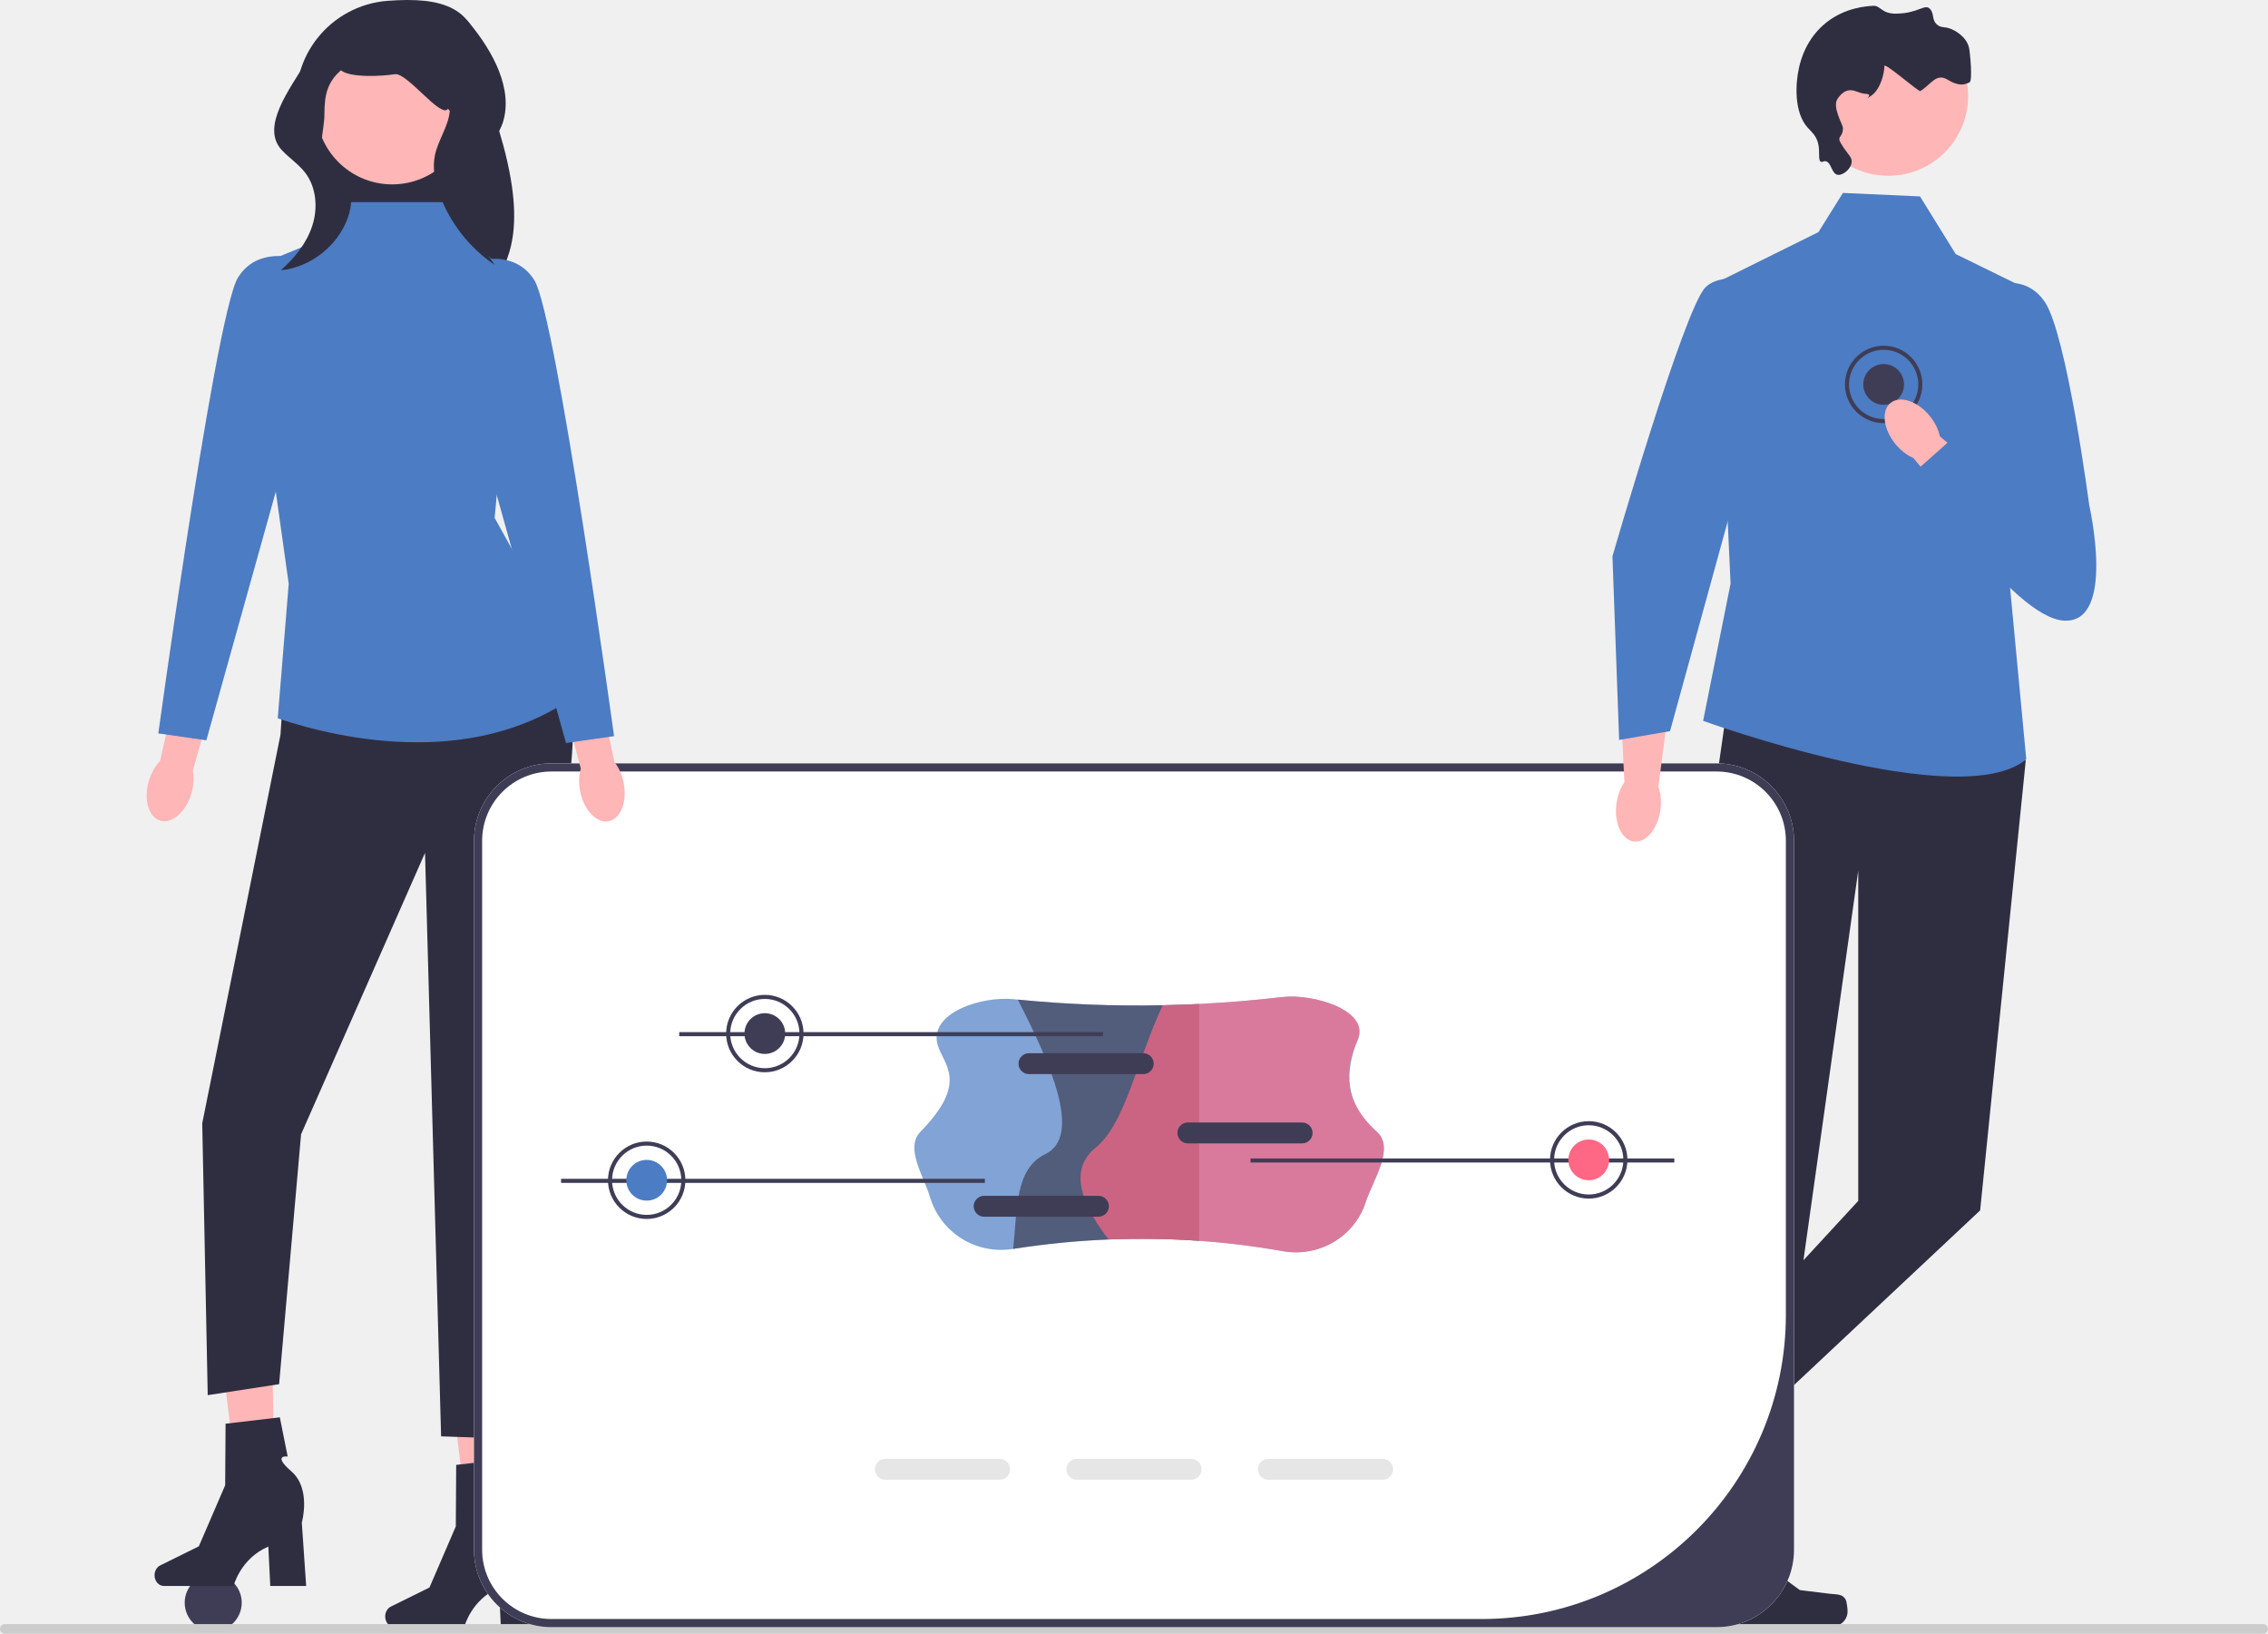
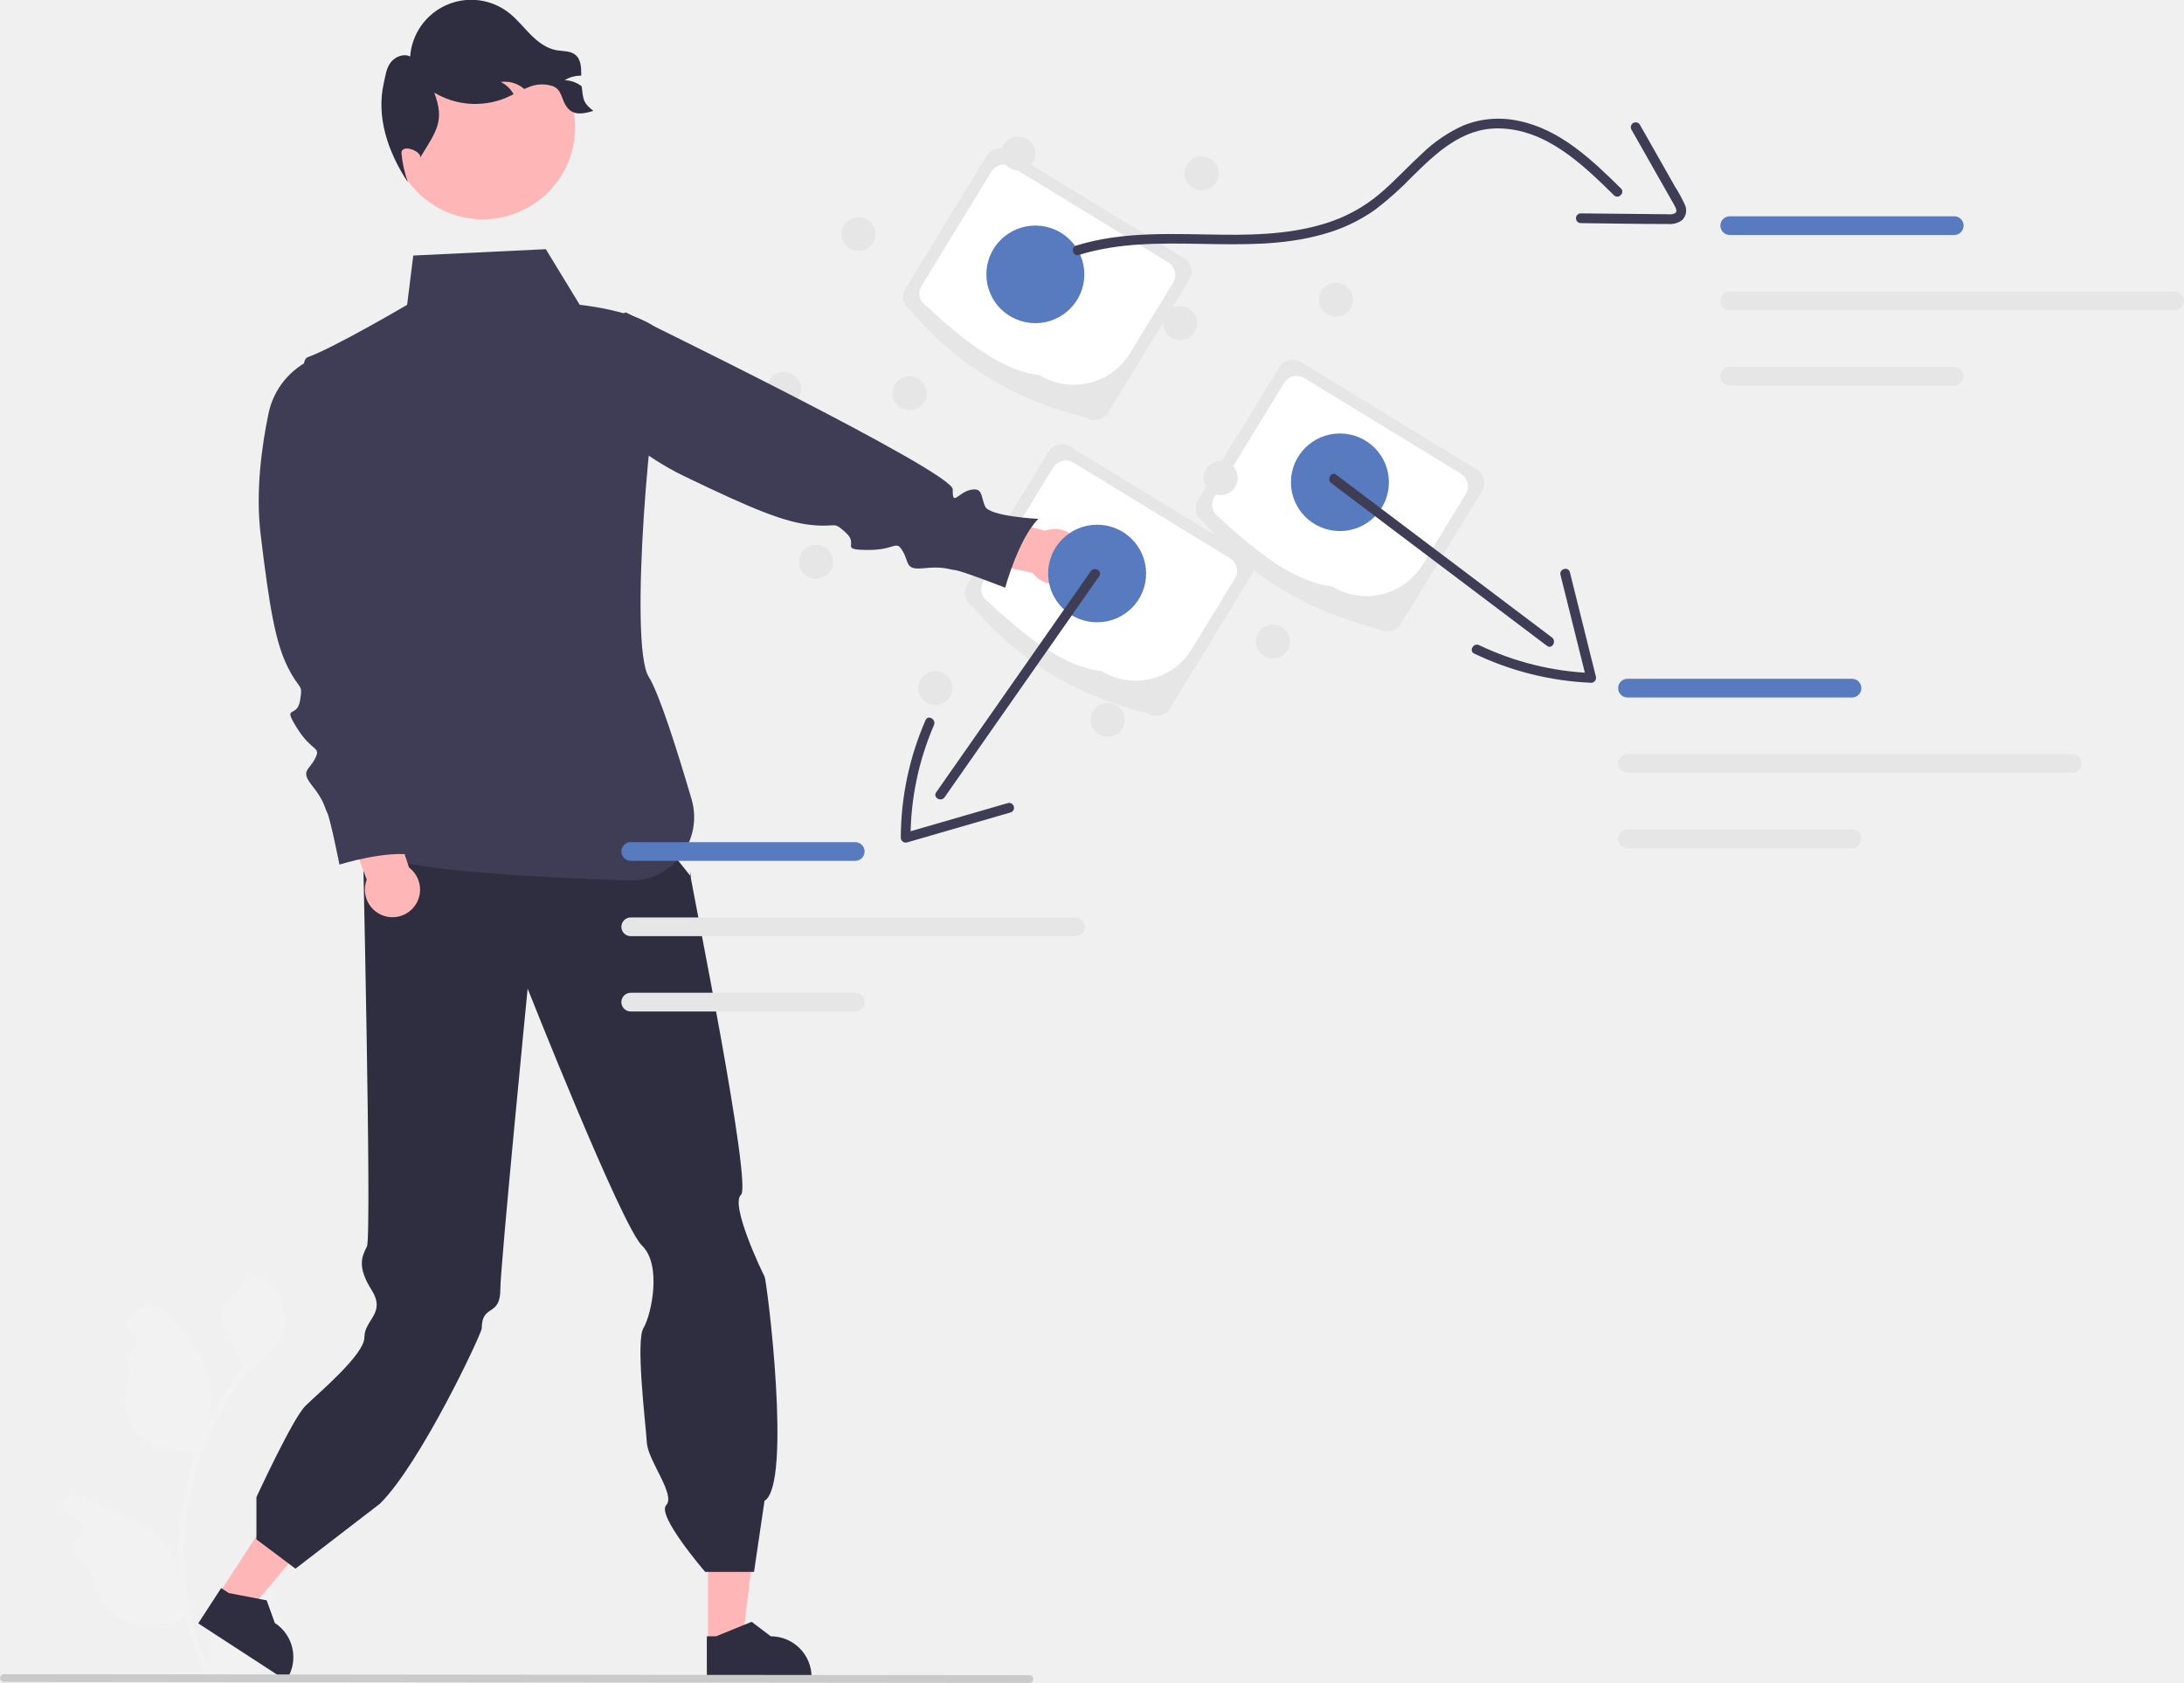
- <svg xmlns="http://www.w3.org/2000/svg" width="556.67" height="400.968" viewBox="0 0 556.67 400.968">
-   <circle cx="52.335" cy="393.349" r="7" fill="#3f3d56" />
-   <path d="M36.536,191.666c.586-1.983,1.572-3.669,2.737-4.867l4.393-19.242,9.095,2.358-5.435,19.265c.326,1.639,.236,3.589-.35,5.572-1.34,4.53-4.762,7.511-7.645,6.658-2.883-.852-4.133-5.216-2.794-9.745h0Z" fill="#ffb6b6" />
-   <g>
-     <polygon points="124.072 378.759 115.464 378.962 110.666 340.291 123.369 339.991 124.072 378.759" fill="#ffb6b6" />
-     <path d="M94.54,396.716h0c0,1.454,1.032,2.633,2.305,2.633h17.085s1.681-6.758,8.536-9.667l.473,9.667h8.814l-1.068-15.544s2.358-8.316-2.539-12.567c-4.897-4.251-.931-3.659-.931-3.659l-1.926-9.621-13.318,1.566-.098,15.102-6.463,14.99-9.48,4.683c-.844,.417-1.39,1.367-1.39,2.417l-0,0Z" fill="#2f2e41" />
-   </g>
-   <g>
-     <polygon points="67.466 368.65 58.858 368.853 54.06 330.183 66.763 329.882 67.466 368.65" fill="#ffb6b6" />
-     <path d="M37.934,386.608h0c0,1.454,1.032,2.633,2.305,2.633h17.085s1.681-6.758,8.536-9.667l.473,9.667h8.814l-1.068-15.544s2.358-8.316-2.539-12.567c-4.897-4.251-.931-3.659-.931-3.659l-1.926-9.621-13.318,1.566-.098,15.102-6.463,14.99-9.48,4.683c-.844,.417-1.39,1.367-1.39,2.417l-0,0Z" fill="#2f2e41" />
-   </g>
-   <path d="M121.406,70.497l-30.998,5.391c-2.136-5.466-16.473-42.549-17.359-47.9C70.747,14.075,81.12,1.248,95.183,.199h0c13.488-1.007,21.705,1.519,22.853,14.367,.402,4.503,4.267,16.567,5.448,20.931,6.516,24.077-.52,29.87-2.078,35.001Z" fill="#2f2e41" />
-   <path d="M70.865,149.341l-2.022,30.998-19.205,95.354,1.348,66.714,17.521-2.696,5.391-61.323,30.423-69.072,3.945,143.199,18.869,.674,13.261-168.168c1.013-12.849-2.354-25.663-9.554-36.353v-0l-59.975,.674Z" fill="#2f2e41" />
-   <path d="M109.95,49.607h-24.732l-5.593,8.76-19.542,8.087,10.782,76.822-2.696,33.02c15.235,5.17,50.592,13.171,76.165-7.947l-22.929-41.246,5.391-57.953-10.445-9.503-6.402-10.039Z" fill="#4c7cc3" />
-   <path d="M75.245,64.096s-11.456-4.717-16.847,4.043c-2.934,4.767-8.462,37.473-12.892,66.298-3.711,24.144-6.651,45.565-6.651,45.565l11.793,1.685,13.174-47.16,10.075-36.064,1.348-34.368Z" fill="#4c7cc3" />
-   <circle cx="96.267" cy="26.565" r="18.686" fill="#ffb6b6" />
-   <g>
-     <polygon points="397.601 376.965 406.892 382.063 430.976 348.653 417.264 341.13 397.601 376.965" fill="#ffb6b6" />
-     <path d="M429.547,394.222h0c.022,.646-.688,2.302-.999,2.869h0c-.956,1.741-3.142,2.379-4.884,1.423l-28.771-15.789c-1.188-.652-1.623-2.144-.971-3.332l.657-1.198s.552-4.381,5.918-7.211c0,0,1.735,5.473,10.164,3.018l3.2-2.027,6.954,14.871,6.004,4.326c1.314,.946,2.672,1.432,2.727,3.05l0,0Z" fill="#2f2e41" />
-   </g>
-   <g>
-     <polygon points="416.665 392.751 427.262 392.75 432.303 351.874 416.662 351.875 416.665 392.751" fill="#ffb6b6" />
-     <path d="M452.973,392.51h0c.33,.556,.504,2.349,.504,2.996h0c0,1.986-1.61,3.597-3.597,3.597h-32.819c-1.355,0-2.454-1.099-2.454-2.454v-1.366s-1.624-4.107,1.719-9.168c0,0,4.154,3.963,10.362-2.244l1.831-3.316,13.251,9.691,7.345,.904c1.607,.198,3.032-.031,3.858,1.361h0Z" fill="#2f2e41" />
-   </g>
-   <polygon points="424.426 169.862 420.032 200.523 414.318 367.982 434.396 367.982 456.098 213.664 456.098 294.725 410.274 344.396 424.803 354.504 486.016 297.061 497.205 186.709 488.444 170.536 424.426 169.862" fill="#2f2e41" />
-   <path d="M471.26,48.205l-18.925-.856-6.008,9.616-24.992,12.384,3.428,73.873-6.739,33.694s63.138,22.911,79.311,9.433l-4.511-47.844,3.511-68.156-16.314-7.993-8.76-14.151Z" fill="#4c7cc3" />
-   <circle cx="463.492" cy="23.571" r="19.572" fill="#ffb6b6" />
-   <path d="M448.021,39.561c1.421,.139,1.502,2.89,2.853,3.303,1.236,.378,3.391-1.242,3.603-3.003,.169-1.403-1.019-1.875-2.703-4.804-.99-1.722,.617-1.26,.56-3.707-.017-.729-2.7-5.161-1.311-7.103,.46-.643,1.111-1.554,2.252-1.952,1.717-.599,2.639,.627,4.804,.751,2.07,.119-1.339,2.078,1.061,.542,2.453-1.571,3.383-5.652,3.369-7.413-.014-1.811-.417,1.604,0,0,.21-.808,8.423,6.419,8.824,6.175,2.586-1.571,3.886-4.516,6.675-2.805,3.026,1.857,4.396,1.116,5.391,.674,.817-.364,.144-7.306-.097-8.433-.662-3.098-4.089-4.547-4.354-4.654-1.772-.719-2.421-.194-3.453-1.051-1.466-1.217-.633-2.672-1.802-3.904-1.288-1.357-2.8,1.128-8.36,1.173-3.574,.029-3.717-2.035-5.603-1.924-1.564,.092-6.756,.397-11.411,4.054-5.039,3.958-6.372,9.427-6.756,11.11-.898,3.934-1.265,10.946,2.102,14.714,.807,.903,2.043,1.859,2.552,3.753,.575,2.136-.09,4.292,.751,4.654,.352,.152,.529-.201,1.051-.15Z" fill="#2f2e41" />
-   <path d="M0,399.778c0,.66,.53,1.19,1.19,1.19H555.48c.66,0,1.19-.53,1.19-1.19,0-.66-.53-1.19-1.19-1.19H1.19c-.66,0-1.19,.53-1.19,1.19Z" fill="#ccc" />
-   <path d="M421.315,187.349H135.355c-10.49,0-19.02,8.53-19.02,19.02v173.96c0,10.49,8.53,19.02,19.02,19.02H421.315c10.49,0,19.02-8.53,19.02-19.02V206.369c0-10.49-8.53-19.02-19.02-19.02Z" fill="#fff" />
-   <path d="M421.315,187.349H135.355c-10.49,0-19.02,8.53-19.02,19.02v173.96c0,10.49,8.53,19.02,19.02,19.02H421.315c10.49,0,19.02-8.53,19.02-19.02V206.369c0-10.49-8.53-19.02-19.02-19.02Zm17.02,135.304c0,41.254-33.443,74.696-74.696,74.696H135.355c-9.4,0-17.02-7.62-17.02-17.02V206.369c0-9.4,7.62-17.02,17.02-17.02H421.315c9.4,0,17.02,7.62,17.02,17.02v116.284Z" fill="#3f3d56" />
-   <path d="M142.395,194.221c-.402-2.028-.312-3.979,.163-5.581l-5.046-19.081,9.15-2.136,4.134,19.586c1.05,1.3,1.876,3.069,2.278,5.098,.917,4.634-.729,8.863-3.678,9.447-2.949,.584-6.083-2.699-7-7.333h0Z" fill="#ffb6b6" />
-   <path d="M114.33,64.769s11.456-4.717,16.847,4.043c5.391,8.76,19.542,111.864,19.542,111.864l-11.793,1.685-23.249-83.224-1.348-34.368Z" fill="#4c7cc3" />
-   <path d="M396.743,197.26c.276-2.066,.994-3.898,1.963-5.272l-2.202-44.703,16.736-2.235-6.196,48.052c.574,1.58,.784,3.537,.508,5.602-.632,4.719-3.563,8.221-6.548,7.822-2.985-.399-4.892-4.547-4.261-9.266h0Z" fill="#ffb6b6" />
-   <path d="M439.689,71.129s-15.86-5.99-21.135-.561c-5.275,5.429-22.784,65.953-22.784,65.953l1.64,45.076,12.494-2.156,29.785-108.312Z" fill="#4c7cc3" />
-   <path d="M245.365,358.036h-28.06c-1.41,0-2.56,1.15-2.56,2.56,0,1.42,1.15,2.57,2.56,2.57h28.06c1.41,0,2.56-1.15,2.56-2.57,0-1.41-1.15-2.56-2.56-2.56Z" fill="#e6e6e6" />
-   <path d="M292.365,358.036h-28.06c-1.41,0-2.56,1.15-2.56,2.56,0,1.42,1.15,2.57,2.56,2.57h28.06c1.41,0,2.56-1.15,2.56-2.57,0-1.41-1.15-2.56-2.56-2.56Z" fill="#e6e6e6" />
-   <path d="M339.365,358.036h-28.06c-1.41,0-2.56,1.15-2.56,2.56,0,1.42,1.15,2.57,2.56,2.57h28.06c1.41,0,2.56-1.15,2.56-2.57,0-1.41-1.15-2.56-2.56-2.56Z" fill="#e6e6e6" />
-   <g>
-     <path d="M452.835,94.349c0-5.238,4.262-9.5,9.5-9.5,5.238,0,9.5,4.262,9.5,9.5s-4.262,9.5-9.5,9.5c-5.238,0-9.5-4.262-9.5-9.5Zm1,0c0,4.687,3.813,8.5,8.5,8.5,4.687,0,8.5-3.813,8.5-8.5s-3.813-8.5-8.5-8.5c-4.687,0-8.5,3.813-8.5,8.5Z" fill="#3f3d56" />
-     <circle cx="462.335" cy="94.349" r="5" fill="#3f3d56" />
-   </g>
-   <path d="M473.644,102.078c1.309,1.601,2.147,3.365,2.481,5.002l33.912,28.692-9.809,13.697-30.604-37.074c-1.538-.653-3.099-1.826-4.408-3.427-2.989-3.657-3.526-8.165-1.199-10.067,2.327-1.902,6.638-.48,9.627,3.178h0Z" fill="#ffb6b6" />
-   <path d="M487.096,70.78s9.434-4.717,14.825,3.369c5.391,8.087,10.878,49.892,10.878,49.892,0,0,6.643,28.952-6.16,28.278-12.804-.674-36.304-36.835-36.304-36.835l9-8,1.023-9.749,6.739-26.955Z" fill="#4c7cc3" />
-   <path d="M93.977,3.173c-7.601,1.337-14.966,5.453-18.909,12.087-3.943,6.634-11.168,15.877-5.93,21.545,1.81,1.959,4.117,3.442,5.746,5.554,2.771,3.595,3.172,8.645,1.79,12.969s-4.346,7.99-7.736,11.007c7.258-.749,13.881-5.905,16.388-12.757,1.16-3.171,1.396-6.974-.589-9.706-1.044-1.437-2.581-2.419-3.907-3.6-3.419-3.047-1.223-7.649-1.203-12.228s.597-7.766,4.043-10.782c2.373,1.897,10.244,1.439,13.243,.952,2.999-.487,11.387,11.032,13.038,8.482,3.234,4.157,1.021-4.409,.414,.822-.434,3.743-2.892,6.971-3.633,10.665-.645,3.215,.06,6.56,1.192,9.637,2.555,6.941,7.344,13.039,13.482,17.165-3.544-5.012-7.238-10.489-7.122-16.627,.086-4.552,7.785-13.947,9.143-18.293,2.599-8.315-2.554-17.53-8.087-24.26-4.859-5.91-14.252-4.084-21.7-2.334" fill="#2f2e41" />
-   <g>
-     <path d="M337.929,277.751c4.545,3.988-.96,11.87-2.735,17.325-2.765,8.499-11.493,13.556-20.294,12-6.818-1.205-13.679-2.057-20.581-2.546-7.36-.52-14.76-.63-22.22-.33-7.75,.31-15.55,1.08-23.42,2.31l-.132,.02c-9.032,1.405-17.687-4.019-20.297-12.779-1.511-5.07-6.206-12.023-2.321-16.001,11.991-12.278,5.619-16.382,4.208-21.332-2.211-7.759,10.652-12.007,18.678-11.188,.334,.034,.669,.068,1.003,.101,11.85,1.17,23.7,1.63,35.55,1.38,2.98-.05,5.97-.16,8.95-.31,6.759-.333,13.515-.896,20.271-1.692,7.851-.924,21.629,3.232,18.639,10.55-3.081,7.541-3.42,15.367,4.7,22.492Z" fill="#4c7cc3" opacity=".7" />
-     <path d="M294.319,246.401v58.13c-7.36-.52-14.76-.63-22.22-.33-7.75,.31-15.55,1.08-23.42,2.31,1.05-9.73,.38-19.63,7.89-23.26,9.29-4.5,1.04-22.67-6.75-37.92,11.85,1.17,23.7,1.63,35.55,1.38,2.98-.05,5.97-.16,8.95-.31Z" fill="#3f3d56" opacity=".7" />
-     <path d="M337.929,277.751c4.459,4.084-.96,11.87-2.735,17.325-2.765,8.499-11.493,13.556-20.294,12-6.818-1.205-13.679-2.057-20.581-2.546-7.36-.52-14.76-.63-22.22-.33-6.98-9.01-9.65-17.28-3.23-22.49,7.27-5.89,9.8-20.37,16.5-35,2.98-.05,5.97-.16,8.95-.31,6.759-.333,13.515-.896,20.271-1.692,7.851-.924,21.966,3.379,18.639,10.55-3.297,7.108-3.708,14.791,4.7,22.492Z" fill="#ff6884" opacity=".7" />
-   </g>
-   <path d="M269.609,293.485h-28.06c-1.41,0-2.56,1.15-2.56,2.56,0,1.42,1.15,2.57,2.56,2.57h28.06c1.41,0,2.56-1.15,2.56-2.57,0-1.41-1.15-2.56-2.56-2.56Z" fill="#3f3d56" />
-   <path d="M319.609,275.485h-28.06c-1.41,0-2.56,1.15-2.56,2.56,0,1.42,1.15,2.57,2.56,2.57h28.06c1.41,0,2.56-1.15,2.56-2.57,0-1.41-1.15-2.56-2.56-2.56Z" fill="#3f3d56" />
-   <path d="M280.609,258.485h-28.06c-1.41,0-2.56,1.15-2.56,2.56,0,1.42,1.15,2.57,2.56,2.57h28.06c1.41,0,2.56-1.15,2.56-2.57,0-1.41-1.15-2.56-2.56-2.56Z" fill="#3f3d56" />
-   <g>
-     <rect x="137.716" y="289.311" width="104.009" height="1" fill="#3f3d56" />
-     <path d="M158.725,299.164c-5.238,0-9.5-4.262-9.5-9.5s4.262-9.5,9.5-9.5,9.5,4.262,9.5,9.5-4.262,9.5-9.5,9.5Zm0-18c-4.687,0-8.5,3.813-8.5,8.5s3.813,8.5,8.5,8.5,8.5-3.813,8.5-8.5-3.813-8.5-8.5-8.5Z" fill="#3f3d56" />
-     <circle cx="158.725" cy="289.664" r="5" fill="#4c7cc3" />
-   </g>
-   <g>
-     <rect x="306.945" y="284.311" width="104.009" height="1" fill="#3f3d56" />
-     <path d="M380.445,284.664c0-5.238,4.262-9.5,9.5-9.5,5.238,0,9.5,4.262,9.5,9.5,0,5.238-4.262,9.5-9.5,9.5-5.238,0-9.5-4.262-9.5-9.5Zm1,0c0,4.687,3.813,8.5,8.5,8.5,4.687,0,8.5-3.813,8.5-8.5,0-4.687-3.813-8.5-8.5-8.5-4.687,0-8.5,3.813-8.5,8.5Z" fill="#3f3d56" />
-     <circle cx="389.945" cy="284.664" r="5" fill="#ff6884" />
-   </g>
-   <g>
-     <rect x="166.716" y="253.311" width="104.009" height="1" fill="#3f3d56" />
-     <path d="M187.725,263.164c-5.238,0-9.5-4.262-9.5-9.5s4.262-9.5,9.5-9.5,9.5,4.262,9.5,9.5-4.262,9.5-9.5,9.5Zm0-18c-4.687,0-8.5,3.813-8.5,8.5s3.813,8.5,8.5,8.5,8.5-3.813,8.5-8.5-3.813-8.5-8.5-8.5Z" fill="#3f3d56" />
-     <circle cx="187.725" cy="253.664" r="5" fill="#3f3d56" />
-   </g>
+ <svg xmlns="http://www.w3.org/2000/svg" data-name="Layer 1" width="671.549" height="517.61" viewBox="0 0 671.549 517.61">
+   <path d="M598.312,319.693c-21.382-5.322-39.74-15.784-54.091-33.055a4.845,4.845,0,0,1-1.606-6.653l24.964-40.851a4.845,4.845,0,0,1,6.653-1.606l54.091,33.055a4.845,4.845,0,0,1,1.606,6.653l-24.964,40.851A4.845,4.845,0,0,1,598.312,319.693Z" transform="translate(-264.2256 -191.195)" fill="#e6e6e6" />
+   <path d="M583.889,306.576c-11.258-1.229-22.959-10.227-34.775-21.251a4.537,4.537,0,0,1-1.504-6.231l21.454-35.108a4.537,4.537,0,0,1,6.231-1.504l48.134,29.414a4.537,4.537,0,0,1,1.504,6.231l-13.29,21.749A20.211,20.211,0,0,1,583.889,306.576Z" transform="translate(-264.2256 -191.195)" fill="#fff" />
+   <path d="M688.312,384.693c-21.382-5.322-39.74-15.784-54.091-33.055a4.845,4.845,0,0,1-1.606-6.653l24.964-40.851a4.845,4.845,0,0,1,6.653-1.606l54.091,33.055a4.845,4.845,0,0,1,1.606,6.653l-24.964,40.851A4.845,4.845,0,0,1,688.312,384.693Z" transform="translate(-264.2256 -191.195)" fill="#e6e6e6" />
+   <path d="M673.889,371.576c-11.258-1.229-22.959-10.227-34.775-21.251a4.537,4.537,0,0,1-1.504-6.231l21.454-35.108a4.537,4.537,0,0,1,6.231-1.504l48.134,29.414a4.537,4.537,0,0,1,1.504,6.231l-13.29,21.749A20.211,20.211,0,0,1,673.889,371.576Z" transform="translate(-264.2256 -191.195)" fill="#fff" />
+   <path d="M617.312,410.693c-21.382-5.322-39.74-15.784-54.091-33.055a4.845,4.845,0,0,1-1.606-6.653l24.964-40.851a4.845,4.845,0,0,1,6.653-1.606l54.091,33.055a4.845,4.845,0,0,1,1.606,6.653l-24.964,40.851A4.845,4.845,0,0,1,617.312,410.693Z" transform="translate(-264.2256 -191.195)" fill="#e6e6e6" />
+   <path d="M602.889,397.576c-11.258-1.229-22.959-10.227-34.775-21.251a4.537,4.537,0,0,1-1.504-6.231l21.454-35.108a4.537,4.537,0,0,1,6.231-1.504l48.134,29.414a4.537,4.537,0,0,1,1.504,6.231l-13.29,21.749A20.211,20.211,0,0,1,602.889,397.576Z" transform="translate(-264.2256 -191.195)" fill="#fff" />
+   <path d="M350.392,686.991a2.807,2.807,0,0,1-2.035-4.866l.192-.765q-.038-.092-.076-.184a7.539,7.539,0,0,0-13.907.052c-2.275,5.478-5.17,10.966-5.883,16.758a22.304,22.304,0,0,0,.392,7.671,89.42,89.42,0,0,1-8.134-37.139,86.307,86.307,0,0,1,.535-9.628q.444-3.931,1.231-7.807a90.455,90.455,0,0,1,17.938-38.337,24.073,24.073,0,0,0,10.012-10.387,18.363,18.363,0,0,0,1.67-5.018c-.487.064-1.838-7.359-1.47-7.815-.679-1.031-1.895-1.543-2.637-2.549-3.689-5.002-8.773-4.129-11.426,2.669-5.669,2.861-5.724,7.606-2.245,12.169,2.213,2.903,2.517,6.832,4.459,9.94-.2.256-.408.503-.607.759a91.039,91.039,0,0,0-9.502,15.054,37.846,37.846,0,0,0-2.259-17.579c-2.163-5.217-6.216-9.611-9.786-14.122-4.288-5.418-13.08-3.053-13.836,3.814q-.011.1-.021.199.795.449,1.557.952a3.808,3.808,0,0,1-1.535,6.93l-.078.012a37.89,37.89,0,0,0,.999,5.665c-4.58,17.71,5.307,24.16,19.424,24.45.312.16.615.32.927.471a92.924,92.924,0,0,0-5.002,23.539,88.135,88.135,0,0,0,.064,14.231l-.024-.168a23.289,23.289,0,0,0-7.95-13.448c-6.118-5.026-14.762-6.877-21.363-10.916a4.371,4.371,0,0,0-6.694,4.252q.013.088.027.176a25.58,25.58,0,0,1,2.868,1.382q.795.449,1.557.952a3.808,3.808,0,0,1-1.535,6.93l-.078.012c-.056.008-.104.016-.16.024a37.923,37.923,0,0,0,6.975,10.923c2.863,15.46,15.162,16.927,28.318,12.425h.008a92.897,92.897,0,0,0,6.24,18.218h22.293c.08-.248.152-.503.224-.751a25.329,25.329,0,0,1-6.169-.367c1.654-2.03,3.308-4.075,4.962-6.105a1.386,1.386,0,0,0,.104-.12c.839-1.039,1.686-2.069,2.525-3.108l0-.001a37.101,37.101,0,0,0-1.087-9.451Z" transform="translate(-264.2256 -191.195)" fill="#f2f2f2" />
+   <ellipse cx="241.077" cy="119.621" rx="5.239" ry="5.22" fill="#e6e6e6" />
+   <polygon points="67.218 490.329 76 496.038 102.202 464.885 89.242 456.458 67.218 490.329" fill="#ffb6b6" />
+   <path d="M325.178,690.483l27.003,17.559.222-.341a12.538,12.538,0,0,0-3.676-17.345l-.001-0-2.499-6.949-11.636-2.242-2.357-1.533Z" transform="translate(-264.2256 -191.195)" fill="#2f2e41" />
+   <polygon points="217.708 505.29 228.183 505.289 233.165 464.888 217.706 464.889 217.708 505.29" fill="#ffb6b6" />
+   <path d="M481.565,707.412l32.21-.001v-.407a12.538,12.538,0,0,0-12.537-12.537h-.001l-5.884-4.464-10.977,4.464-2.812 0Z" transform="translate(-264.2256 -191.195)" fill="#2f2e41" />
+   <path d="M373.514,447.182l93.928,2.065,9.31,11.638s-.805-4.103-.089.404,18.837,94.362,15.412,97.375,6.495,23.82,7.224,25.089,8.582,63.9,0,69.05l-3.224,21.861h-15s-15.027-17.389-12.003-20.542-5.625-13.635-5.956-19.255-3.489-31.115-1.042-35.203,5.754-19.428-.453-25.376-35.155-79.03-35.155-79.03-8.412,85.678-8.392,92.405c.026,8.749-5.72,4.419-5.72,12.099,0,1.552-18.708,41.434-31.28,53.901l-26,20-12-9v-13s11.121-24.121,15-28,18.203-15.754,18.203-21.185,6.743-7.323,2.208-14.524-2.984-10.304-1.432-13.407-1.391-130.26-1.391-130.26Z" transform="translate(-264.2256 -191.195)" fill="#2f2e41" />
+   <path d="M391.299,269.79l40.754-1.958,10.429,17.109s30.46,3.057,26.104,14.514-11.079,90.01-4.921,99.834c3.249,5.184,8.75,22.532,13.221,37.764a19.466,19.466,0,0,1-19.319,24.93c-28.987-.956-72.037-3.221-77.129-8.314-7.759-7.759-14.741-13.965-10.086-16.293s11.313-36.087,11.313-36.087-30.909-97.362-22.842-100.23,30.589-16.117,30.589-16.117Z" transform="translate(-264.2256 -191.195)" fill="#3f3d56" />
+   <circle cx="148.454" cy="39.059" r="28.383" fill="#ffb6b6" />
+   <path d="M265.41,708.498l315.358.307a1.191,1.191,0,0,0,0-2.381L265.41,706.116a1.191,1.191,0,0,0,0,2.381Z" transform="translate(-264.2256 -191.195)" fill="#cacaca" />
+   <path d="M390.005,458.03l-7.989-24.05-14.376,2.647,9.352,25.127a8.484,8.484,0,1,0,13.014-3.724Z" transform="translate(-264.2256 -191.195)" fill="#ffb6b6" />
+   <path d="M361.143,301.267l-.379.158a23.498,23.498,0,0,0-13.961,16.897c-2.038,9.753-4.043,23.86-2.457,37.069,2.799,23.329,4.666,33.594,8.398,41.059s4.666,4.666,3.733,10.265-5.599.933-.933,8.398,7.465,5.599,5.599,9.332-4.666,3.733-.933,8.398,3.733,6.532,4.666,8.398S368.608,457.105,368.608,457.105s14.931-4.666,23.329-2.8c0,0-7.465-13.064-5.599-15.864s4.666-3.733,1.866-6.532-7.465-1.866-2.8-4.666-3.733-31.728-3.733-31.728Z" transform="translate(-264.2256 -191.195)" fill="#3f3d56" />
+   <path d="M585.608,354.415l-24.568-6.219-5.511,13.539,26.209,5.651a8.484,8.484,0,1,0,3.87-12.971Z" transform="translate(-264.2256 -191.195)" fill="#ffb6b6" />
+   <path d="M437.973,294.32l-.071.404a23.498,23.498,0,0,0,6.72,20.862c7.121,6.969,17.928,16.254,29.912,22.032,21.165,10.203,30.82,14.158,39.12,15.033s6.444-1.419,10.659,2.382-2.229,5.22,6.574,5.309,8.738-3.276,10.878.307.633,5.942,6.574,5.309,7.514.372,9.589.591,15.377,5.397,15.377,5.397,4.108-15.094,10.203-21.165c0,0-15.028-.744-16.382-3.825s-.633-5.942-4.499-5.09-5.593,5.286-5.439-.154-100.526-54.425-100.526-54.425Z" transform="translate(-264.2256 -191.195)" fill="#3f3d56" />
+   <path d="M446.664,225.288c-3.06.95-6.01,1.51-8-1s-1.47-5.38-4.43-6.59a10.47,10.47,0,0,0-7.56.35c-.43.16-.85.34-1.26.52-.23-.2-.46-.39-.71-.57a9.018,9.018,0,0,0-6.49-1.58,8.849,8.849,0,0,1,3.93,3.75c-.82.41-1.65.82-2.49,1.17a24.553,24.553,0,0,1-21.91-1.66c3.28,8.64.73,11.72-4.08,19.61l-.19.46c.48-2.07-5.81-4.46-5.81-1.46a35.834,35.834,0,0,0,2,9c-6.17-9.29-9.81-20.16-7.42-30.59.51-2.19.74-4.54,2.13-6.32,1.39-1.77,3.95-2.81,5.97-1.81a18.818,18.818,0,0,1,30.28-13.5c2.5,1.93,4.47,4.46,6.7,6.71,2.23,2.25,4.87,4.3,7.99,4.86,1.98.35,4.21.14,5.79,1.39,1.83,1.45,1.85,4,1.84,6.45a9.008,9.008,0,0,0-5.07,1.39,8.815,8.815,0,0,1,5.12,1.8.549.549,0,0,1,.08.06C443.614,221.848,443.394,222.718,446.664,225.288Z" transform="translate(-264.2256 -191.195)" fill="#2f2e41" />
+   <ellipse cx="313.116" cy="47.192" rx="5.239" ry="5.22" fill="#e6e6e6" />
+   <ellipse cx="369.473" cy="53.327" rx="5.239" ry="5.22" fill="#e6e6e6" />
+   <ellipse cx="410.767" cy="92.173" rx="5.239" ry="5.22" fill="#e6e6e6" />
+   <ellipse cx="391.394" cy="197.312" rx="5.239" ry="5.22" fill="#e6e6e6" />
+   <ellipse cx="340.622" cy="221.412" rx="5.239" ry="5.22" fill="#e6e6e6" />
+   <ellipse cx="287.575" cy="211.625" rx="5.239" ry="5.22" fill="#e6e6e6" />
+   <ellipse cx="250.936" cy="172.779" rx="5.239" ry="5.22" fill="#e6e6e6" />
+   <ellipse cx="263.998" cy="71.987" rx="5.239" ry="5.22" fill="#e6e6e6" />
+   <ellipse cx="279.716" cy="120.926" rx="5.239" ry="5.22" fill="#e6e6e6" />
+   <ellipse cx="362.888" cy="99.393" rx="5.239" ry="5.22" fill="#e6e6e6" />
+   <ellipse cx="375.331" cy="147.026" rx="5.239" ry="5.22" fill="#e6e6e6" />
+   <ellipse cx="412.006" cy="148.331" rx="15.063" ry="15.008" fill="#577bbe" />
+   <ellipse cx="337.347" cy="176.389" rx="15.063" ry="15.008" fill="#577bbe" />
+   <ellipse cx="318.355" cy="84.385" rx="15.063" ry="15.008" fill="#577bbe" />
+   <path d="M595.951,269.615c24.432-7.592,50.588.618,75.154-6.39a50.944,50.944,0,0,0,15.789-7.415,98.119,98.119,0,0,0,11.492-10.227c7.39-7.309,15.415-14.984,26.518-14.899,14.621.111,25.846,10.972,35.592,20.562,1.377,1.355,3.5-.764,2.121-2.121-8.955-8.812-18.63-18.108-31.376-20.739a28.955,28.955,0,0,0-17.116,1.422,44.684,44.684,0,0,0-12.719,8.697c-3.925,3.6-7.546,7.519-11.524,11.062a47.972,47.972,0,0,1-14.136,8.922c-11.262,4.484-23.615,5.025-35.593,4.895-15.036-.164-30.431-1.188-44.998,3.339-1.838.571-1.053,3.468.798,2.893Z" transform="translate(-264.2256 -191.195)" fill="#3f3d56" />
+   <path d="M765.853,231.028l7.511,13.24,3.634,6.406c.646,1.138,1.309,2.269,1.938,3.417.386.705,1.23,1.977.424,2.645a3.913,3.913,0,0,1-2.283.356c-1.324.003-2.649-.027-3.972-.04l-7.448-.075-15.393-.156a1.501,1.501,0,0,0,0,3c8.936.091,17.878.279,26.814.272a6.412,6.412,0,0,0,4.385-1.2,4.172,4.172,0,0,0,.795-4.809,45.679,45.679,0,0,0-3.033-5.564l-3.271-5.766-7.511-13.24a1.501,1.501,0,0,0-2.59,1.514Z" transform="translate(-264.2256 -191.195)" fill="#3f3d56" />
+   <path d="M865.123,263.469H796.092a2.876,2.876,0,1,1,0-5.753h69.031a2.876,2.876,0,1,1,0,5.753Z" transform="translate(-264.2256 -191.195)" fill="#577bbe" />
+   <path d="M865.123,309.797H796.092a2.876,2.876,0,1,1,0-5.753h69.031a2.876,2.876,0,1,1,0,5.753Z" transform="translate(-264.2256 -191.195)" fill="#e6e6e6" />
+   <path d="M932.888,286.633H796.092a2.876,2.876,0,1,1,0-5.753H932.888a2.876,2.876,0,1,1,0,5.753Z" transform="translate(-264.2256 -191.195)" fill="#e6e6e6" />
+   <path d="M833.687,405.717H764.657a2.876,2.876,0,1,1,0-5.753h69.031a2.876,2.876,0,1,1,0,5.753Z" transform="translate(-264.2256 -191.195)" fill="#577bbe" />
+   <path d="M833.687,452.045H764.657a2.876,2.876,0,1,1,0-5.753h69.031a2.876,2.876,0,1,1,0,5.753Z" transform="translate(-264.2256 -191.195)" fill="#e6e6e6" />
+   <path d="M901.453,428.881H764.657a2.876,2.876,0,1,1,0-5.753H901.453a2.876,2.876,0,1,1,0,5.753Z" transform="translate(-264.2256 -191.195)" fill="#e6e6e6" />
+   <path d="M527.194,455.96H458.163a2.876,2.876,0,1,1,0-5.753H527.194a2.876,2.876,0,1,1,0,5.753Z" transform="translate(-264.2256 -191.195)" fill="#577bbe" />
+   <path d="M527.194,502.288H458.163a2.876,2.876,0,1,1,0-5.753H527.194a2.876,2.876,0,1,1,0,5.753Z" transform="translate(-264.2256 -191.195)" fill="#e6e6e6" />
+   <path d="M594.959,479.124H458.163a2.876,2.876,0,1,1,0-5.753H594.959a2.876,2.876,0,1,1,0,5.753Z" transform="translate(-264.2256 -191.195)" fill="#e6e6e6" />
+   <path d="M673.603,339.812l51.615,38.941,14.69,11.083c1.541,1.163,3.038-1.441,1.514-2.59l-51.615-38.941L675.117,337.221c-1.541-1.163-3.038,1.441-1.514,2.59Z" transform="translate(-264.2256 -191.195)" fill="#3f3d56" />
+   <path d="M717.524,392.212a92.035,92.035,0,0,0,35.97,8.977,1.515,1.515,0,0,0,1.446-1.899L746.946,367.207c-.466-1.872-3.36-1.079-2.893.798l7.993,32.084,1.446-1.899a88.311,88.311,0,0,1-34.456-8.568c-1.733-.831-3.256,1.755-1.514,2.59Z" transform="translate(-264.2256 -191.195)" fill="#3f3d56" />
+   <path d="M599.626,366.894l-37.089,53.043-10.454,14.95c-1.109,1.586,1.491,3.087,2.59,1.514l37.089-53.043L602.216,368.408c1.109-1.586-1.491-3.087-2.59-1.514Z" transform="translate(-264.2256 -191.195)" fill="#3f3d56" />
+   <path d="M548.814,412.695a91.156,91.156,0,0,0-7.608,36.161,1.515,1.515,0,0,0,1.899,1.446l31.859-9.228a1.501,1.501,0,0,0-.798-2.893l-31.859,9.228,1.899,1.446a87.487,87.487,0,0,1,7.199-34.647c.762-1.753-1.822-3.282-2.59-1.514Z" transform="translate(-264.2256 -191.195)" fill="#3f3d56" />
</svg>
